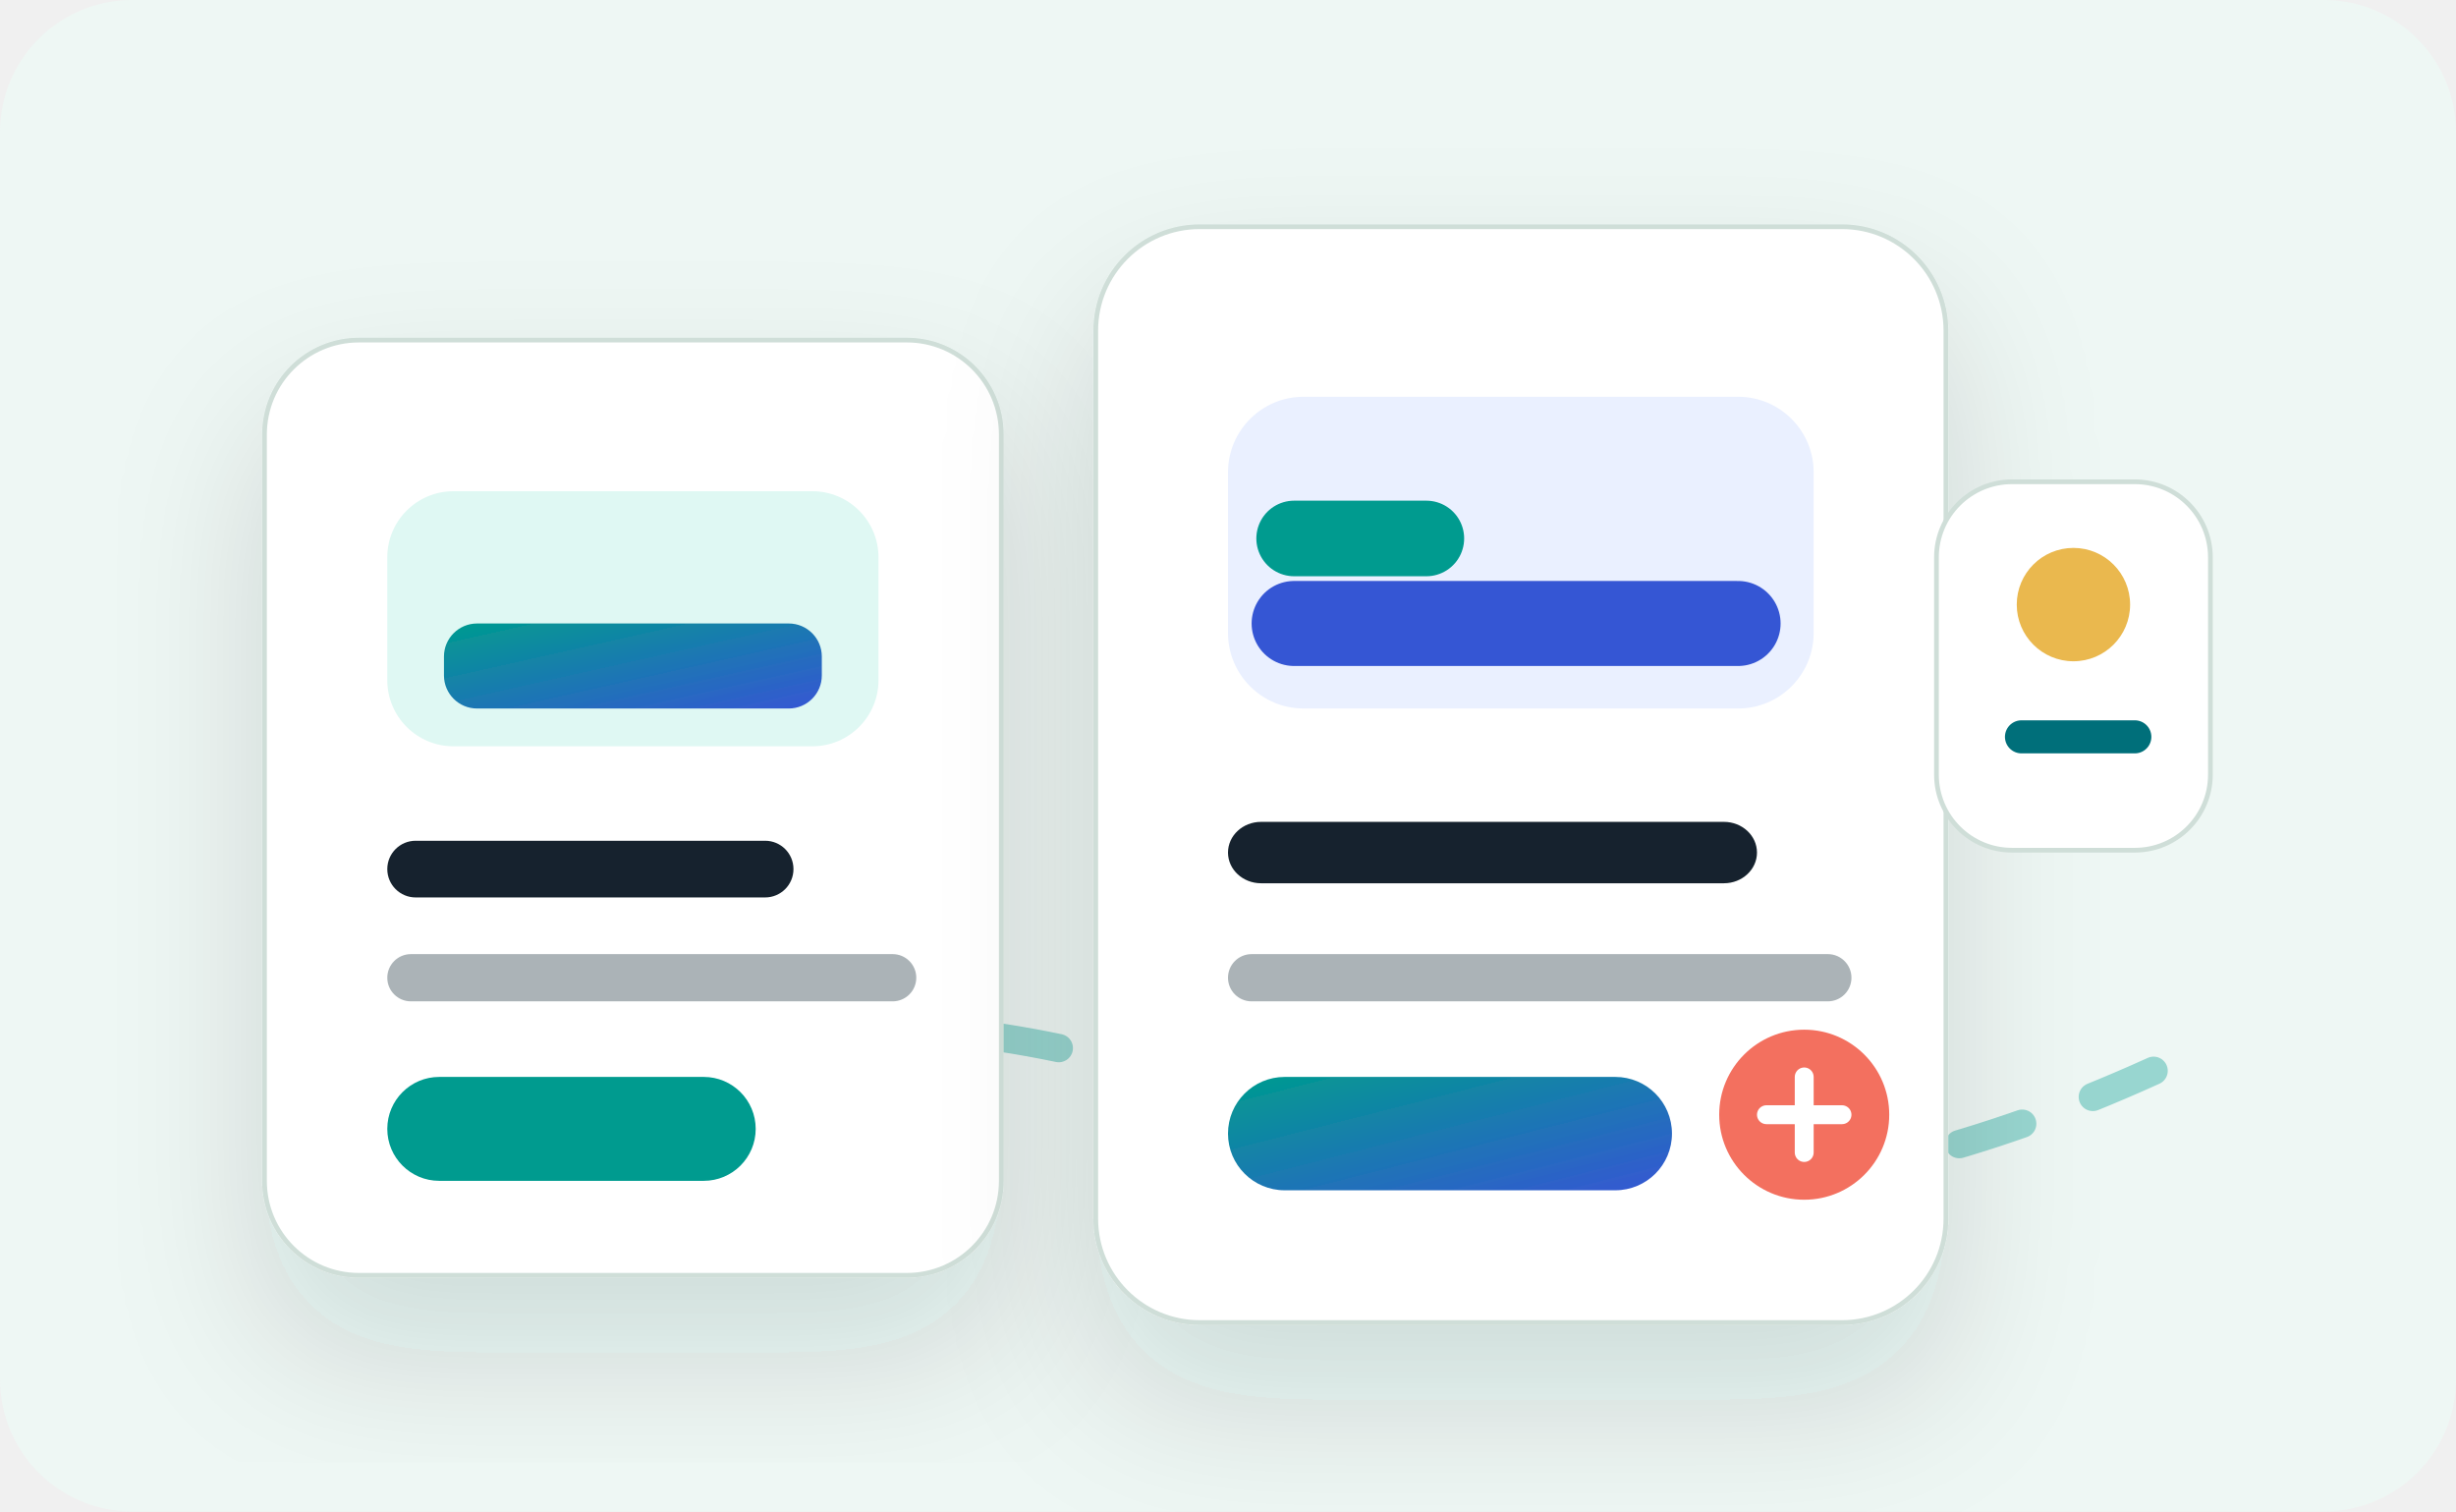
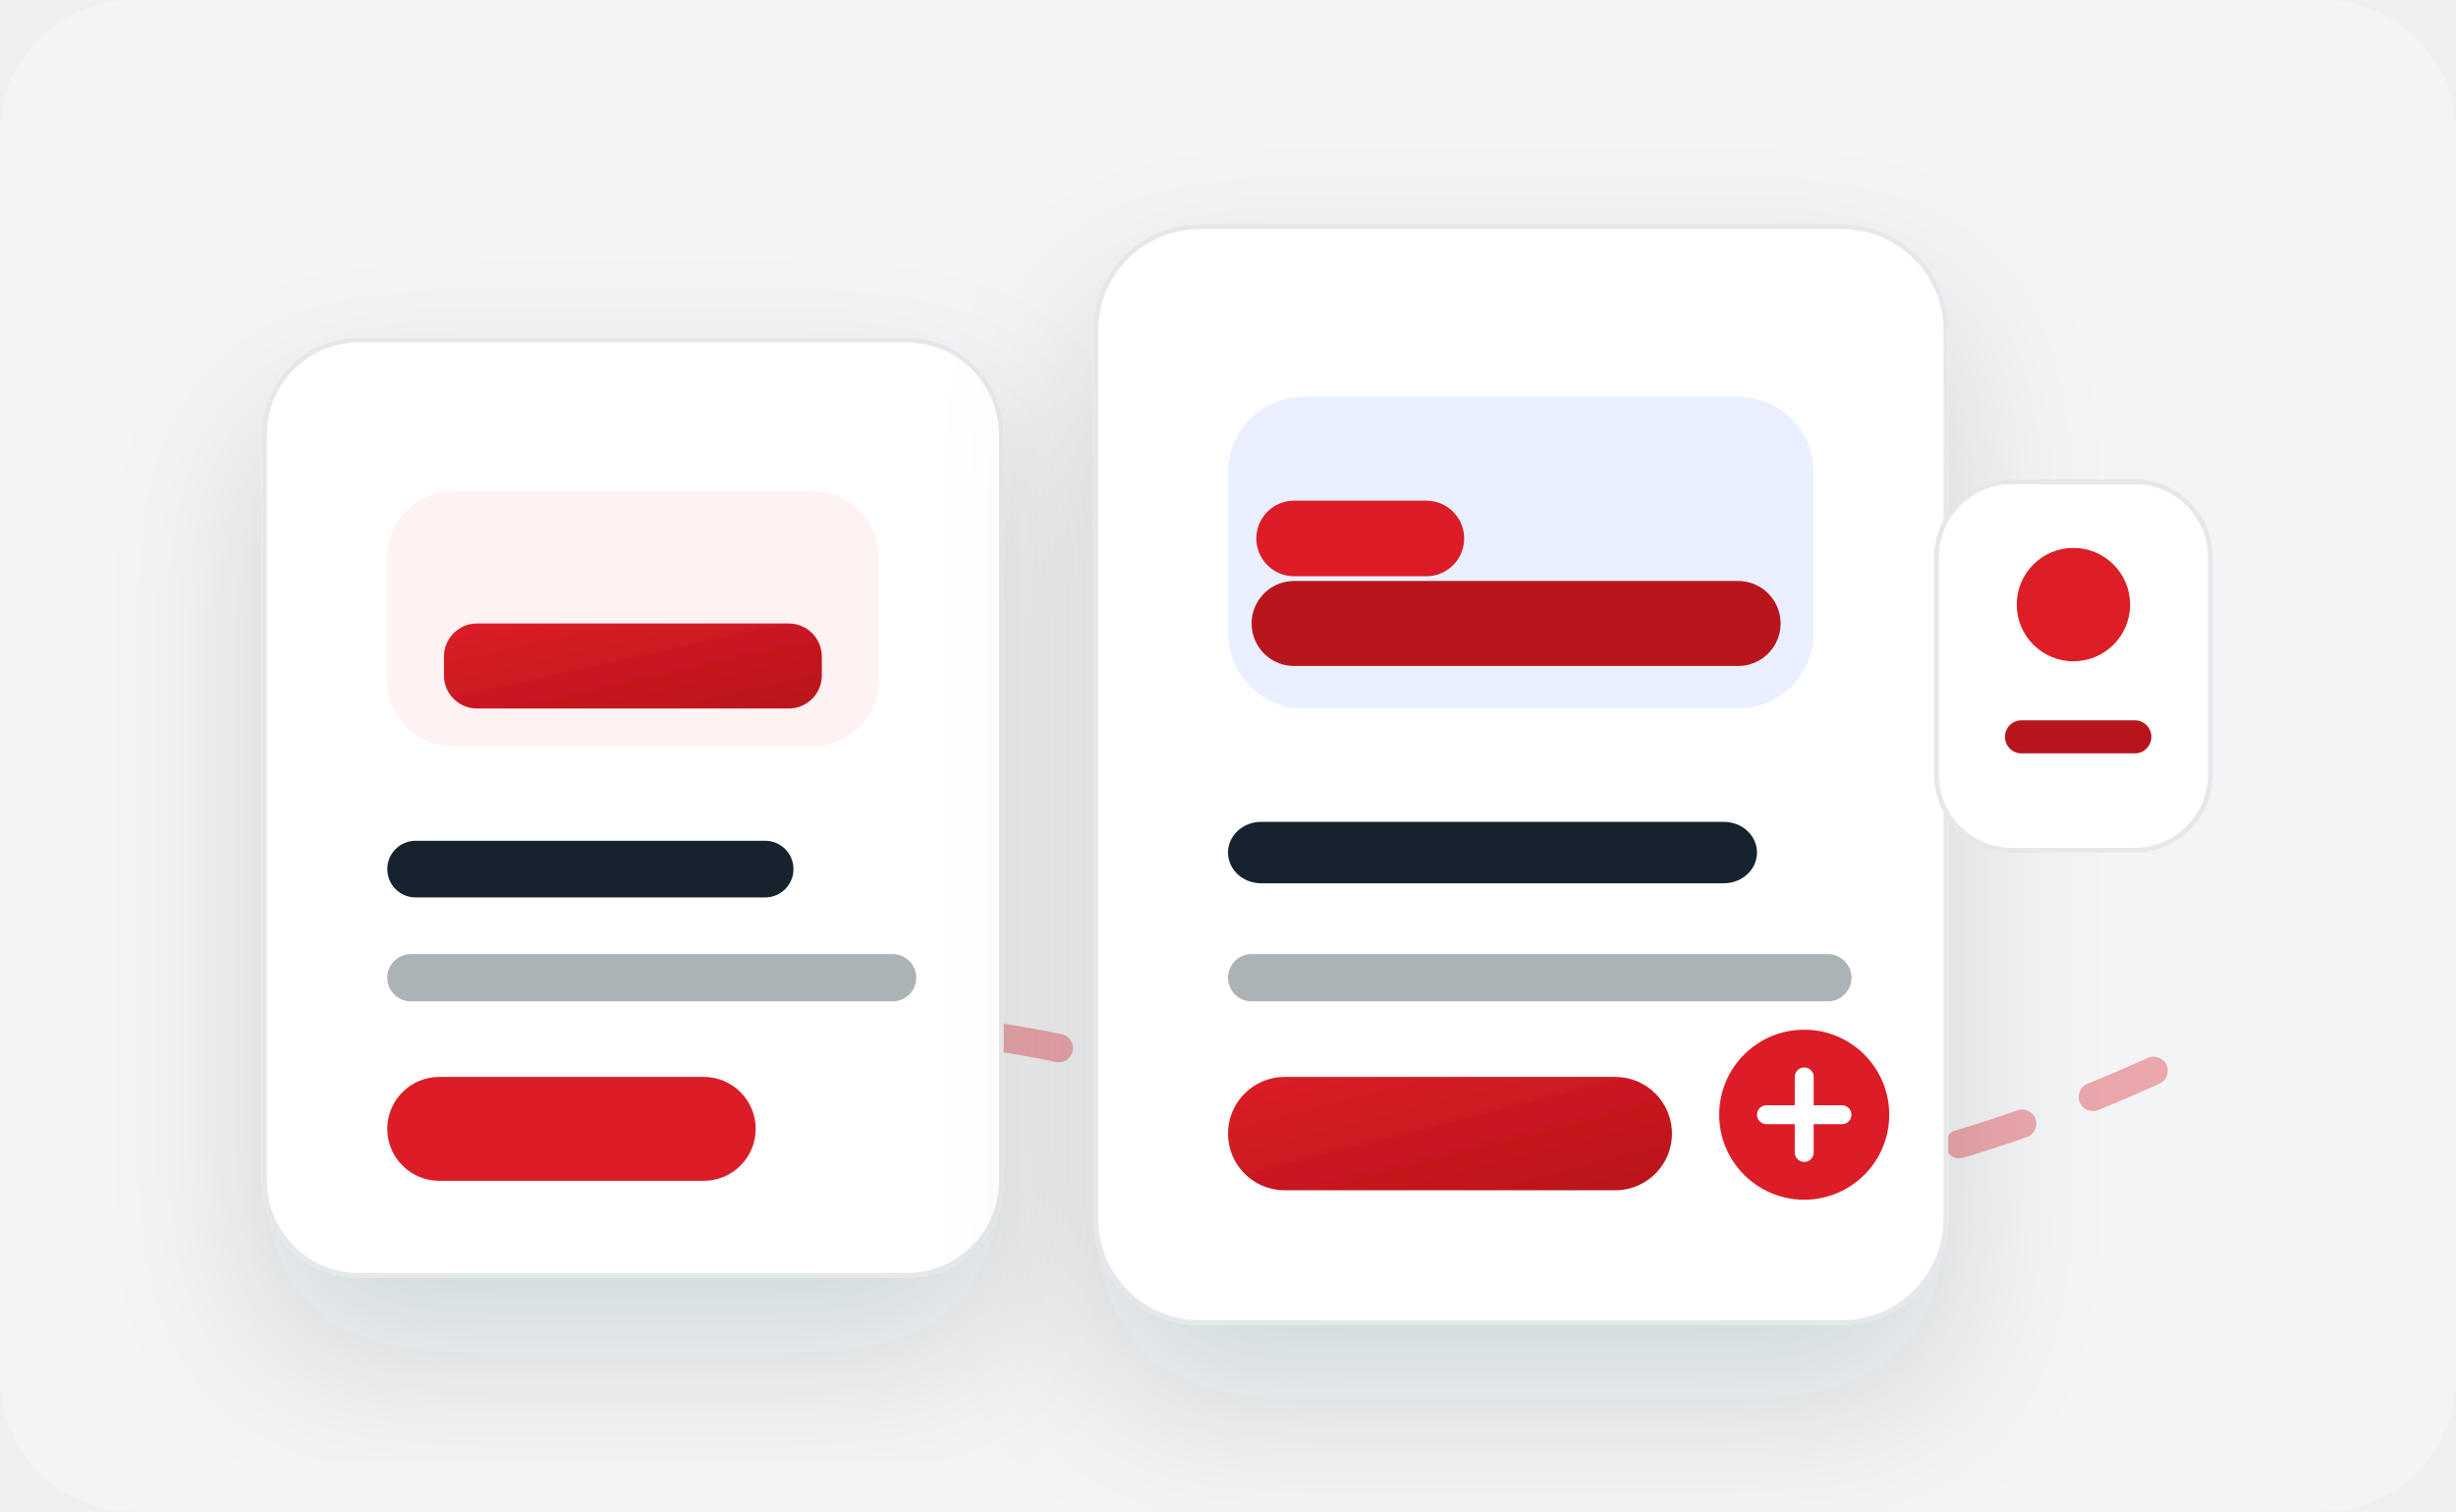
<svg xmlns="http://www.w3.org/2000/svg" viewBox="0 0 520 320" role="img" aria-labelledby="title desc">
  <defs>
    <linearGradient id="brand" x1="0" y1="0" x2="1" y2="1">
-       <stop offset="0" stop-color="#009b8f" />
-       <stop offset="1" stop-color="#3656d4" />
+       <stop offset="0" stop-color="#dc1e26" />
+       <stop offset="1" stop-color="#b8141b" />
    </linearGradient>
    <filter id="shadow" x="-20%" y="-20%" width="140%" height="140%">
      <feDropShadow dx="0" dy="16" stdDeviation="16" flood-color="#0c2e33" flood-opacity="0.14" />
    </filter>
  </defs>
-   <rect width="520" height="320" rx="28" fill="#eef7f4" />
-   <path d="M68 254C142 206 206 210 276 238c56 22 116 20 190-16" fill="none" stroke="#009b8f" stroke-width="6" stroke-linecap="round" stroke-dasharray="14 16" opacity="0.36" />
+   <rect width="520" height="320" rx="28" fill="#F3F4F6" />
+   <path d="M68 254C142 206 206 210 276 238c56 22 116 20 190-16" fill="none" stroke="#dc1e26" stroke-width="6" stroke-linecap="round" stroke-dasharray="14 16" opacity="0.36" />
  <g filter="url(#shadow)">
-     <rect x="56" y="72" width="156" height="198" rx="20" fill="#ffffff" stroke="#cfded8" />
-     <rect x="82" y="104" width="104" height="54" rx="14" fill="#dff8f3" />
+     <rect x="56" y="72" width="156" height="198" rx="20" fill="#ffffff" stroke="#E5E7EB" />
+     <rect x="82" y="104" width="104" height="54" rx="14" fill="#fef2f2" />
    <rect x="94" y="132" width="80" height="18" rx="7" fill="url(#brand)" />
    <rect x="82" y="178" width="86" height="12" rx="6" fill="#17242d" />
    <rect x="82" y="202" width="112" height="10" rx="5" fill="#66757b" opacity="0.55" />
-     <rect x="82" y="228" width="78" height="22" rx="11" fill="#009b8f" />
+     <rect x="82" y="228" width="78" height="22" rx="11" fill="#dc1e26" />
  </g>
  <g filter="url(#shadow)">
-     <rect x="232" y="48" width="180" height="232" rx="22" fill="#ffffff" stroke="#cfded8" />
+     <rect x="232" y="48" width="180" height="232" rx="22" fill="#ffffff" stroke="#E5E7EB" />
    <rect x="260" y="84" width="124" height="66" rx="16" fill="#eaf0ff" />
-     <path d="M274 132h94" stroke="#3656d4" stroke-width="18" stroke-linecap="round" />
-     <path d="M274 114h28" stroke="#009b8f" stroke-width="16" stroke-linecap="round" />
+     <path d="M274 132h94" stroke="#b8141b" stroke-width="18" stroke-linecap="round" />
+     <path d="M274 114h28" stroke="#dc1e26" stroke-width="16" stroke-linecap="round" />
    <rect x="260" y="174" width="112" height="13" rx="7" fill="#17242d" />
    <rect x="260" y="202" width="132" height="10" rx="5" fill="#66757b" opacity="0.55" />
    <rect x="260" y="228" width="94" height="24" rx="12" fill="url(#brand)" />
-     <circle cx="382" cy="236" r="18" fill="#f36f5f" />
+     <circle cx="382" cy="236" r="18" fill="#dc1e26" />
    <path d="M374 236h16M382 228v16" stroke="#ffffff" stroke-width="4" stroke-linecap="round" />
  </g>
  <g transform="translate(410 102)">
-     <rect x="0" y="0" width="58" height="78" rx="16" fill="#ffffff" stroke="#cfded8" />
-     <circle cx="29" cy="26" r="12" fill="#eab84e" />
-     <path d="M18 54h24" stroke="#006f7a" stroke-width="7" stroke-linecap="round" />
+     <rect x="0" y="0" width="58" height="78" rx="16" fill="#ffffff" stroke="#E5E7EB" />
+     <circle cx="29" cy="26" r="12" fill="#dc1e26" />
+     <path d="M18 54h24" stroke="#b8141b" stroke-width="7" stroke-linecap="round" />
  </g>
</svg>
